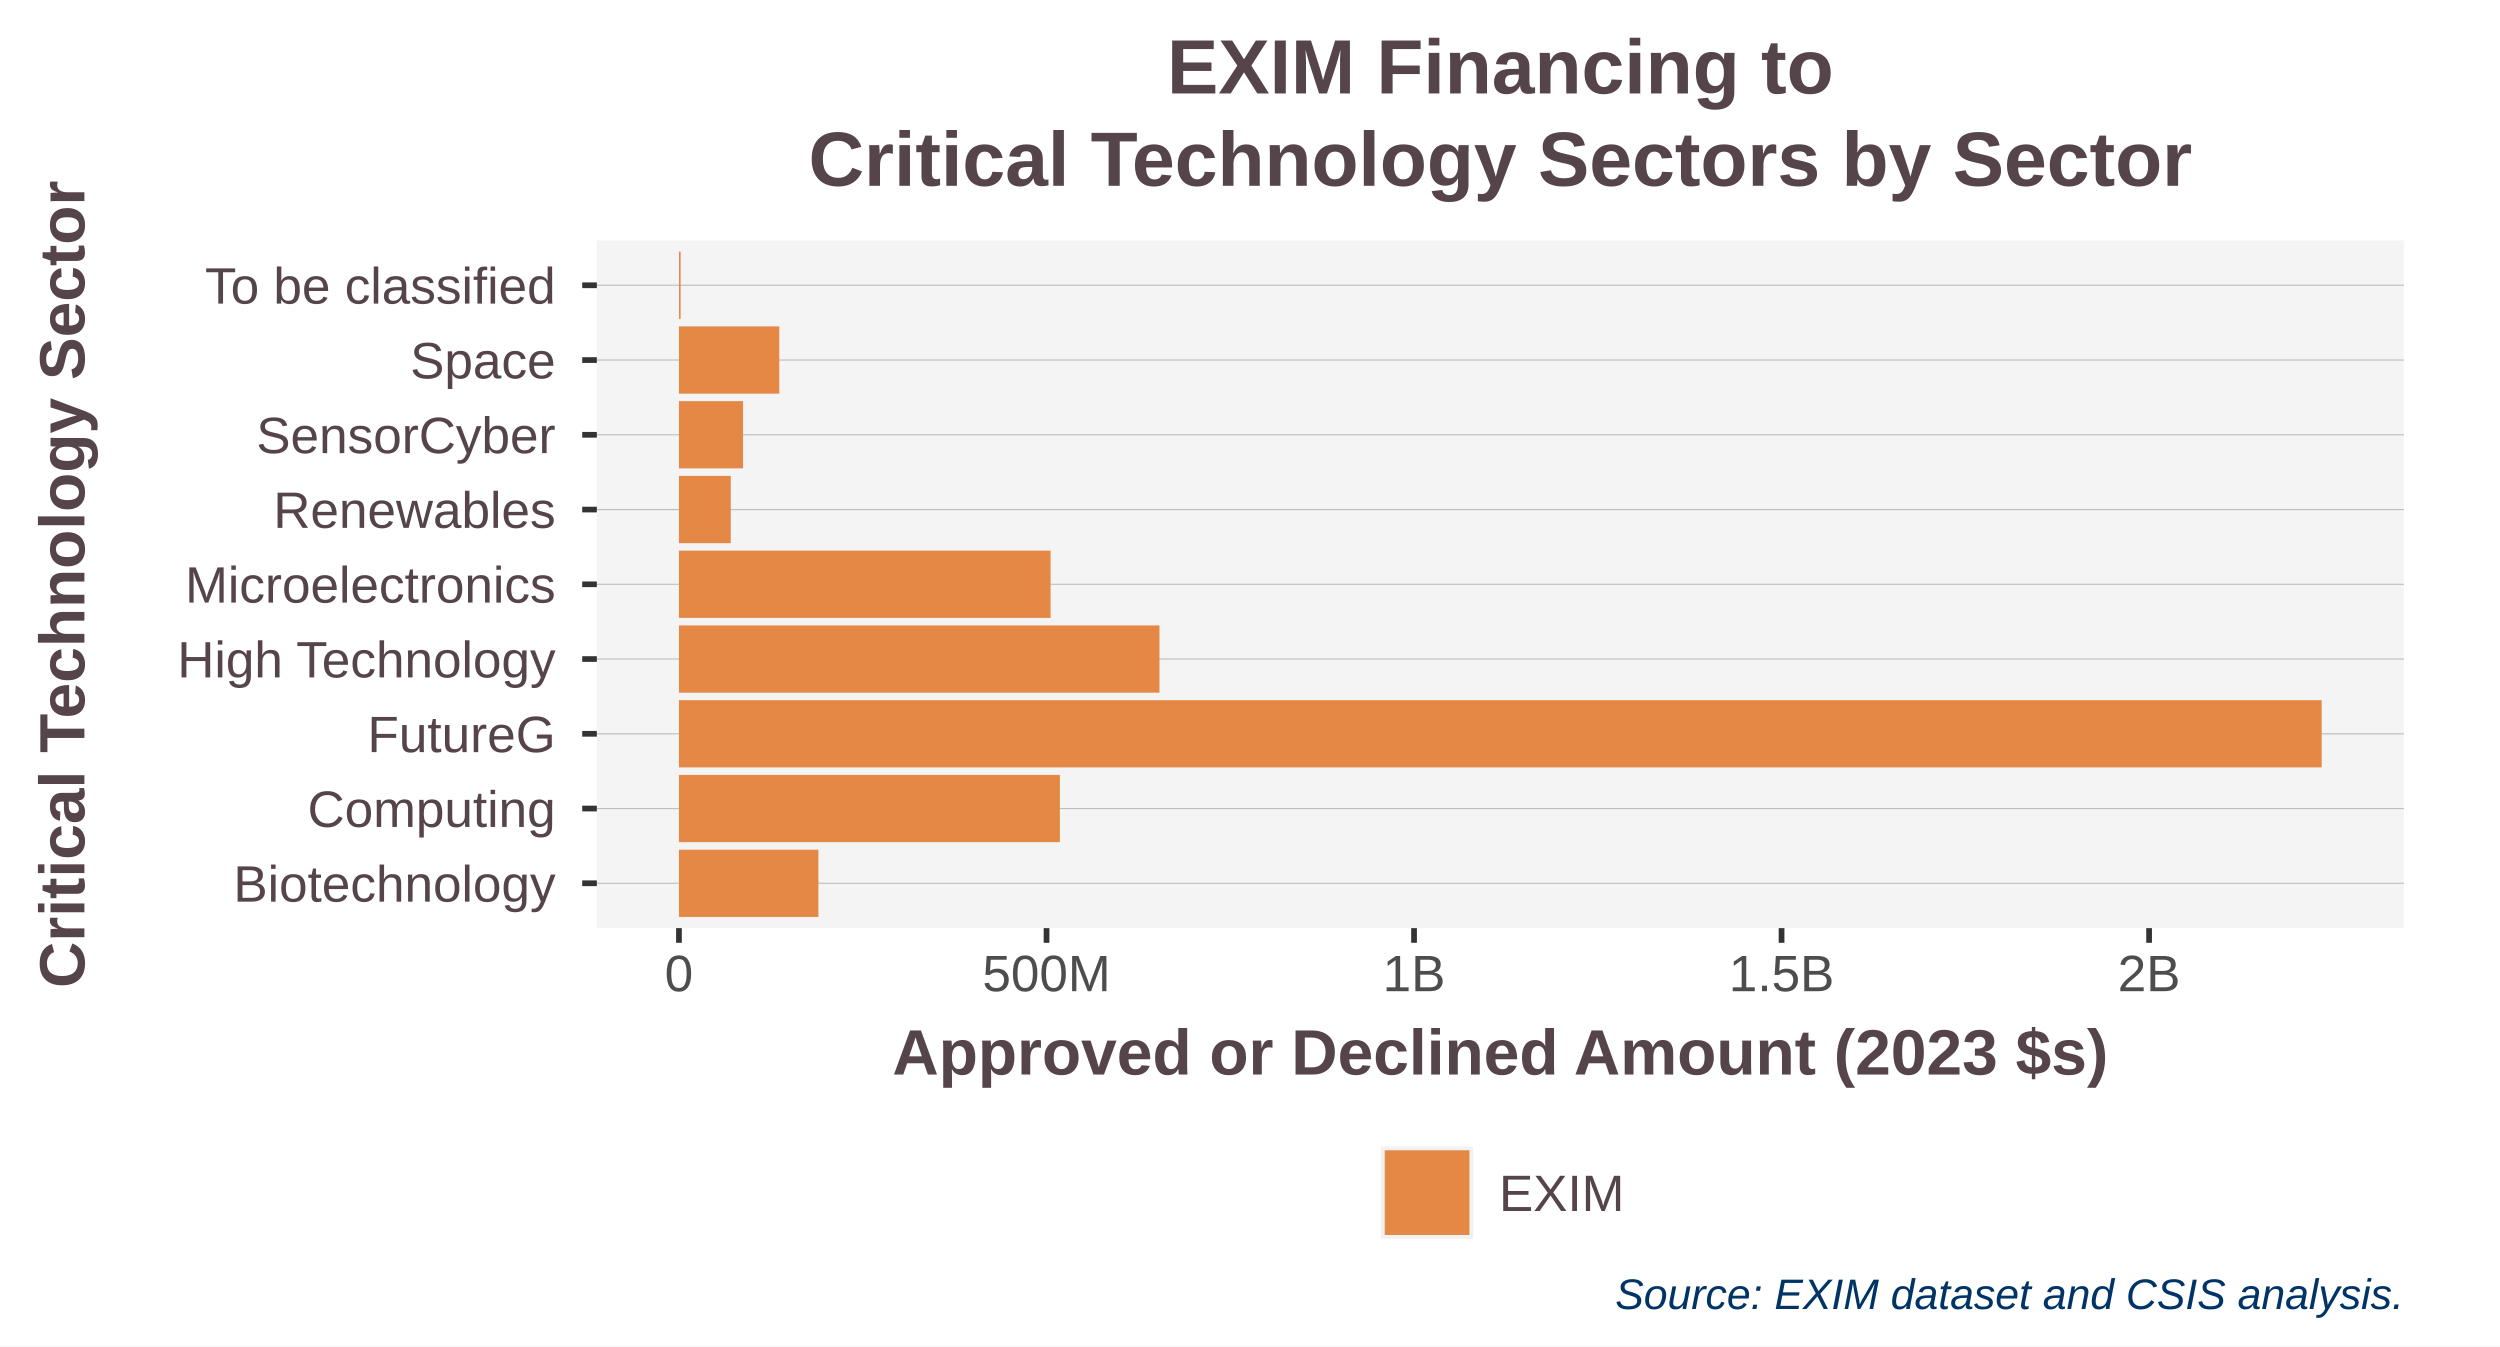
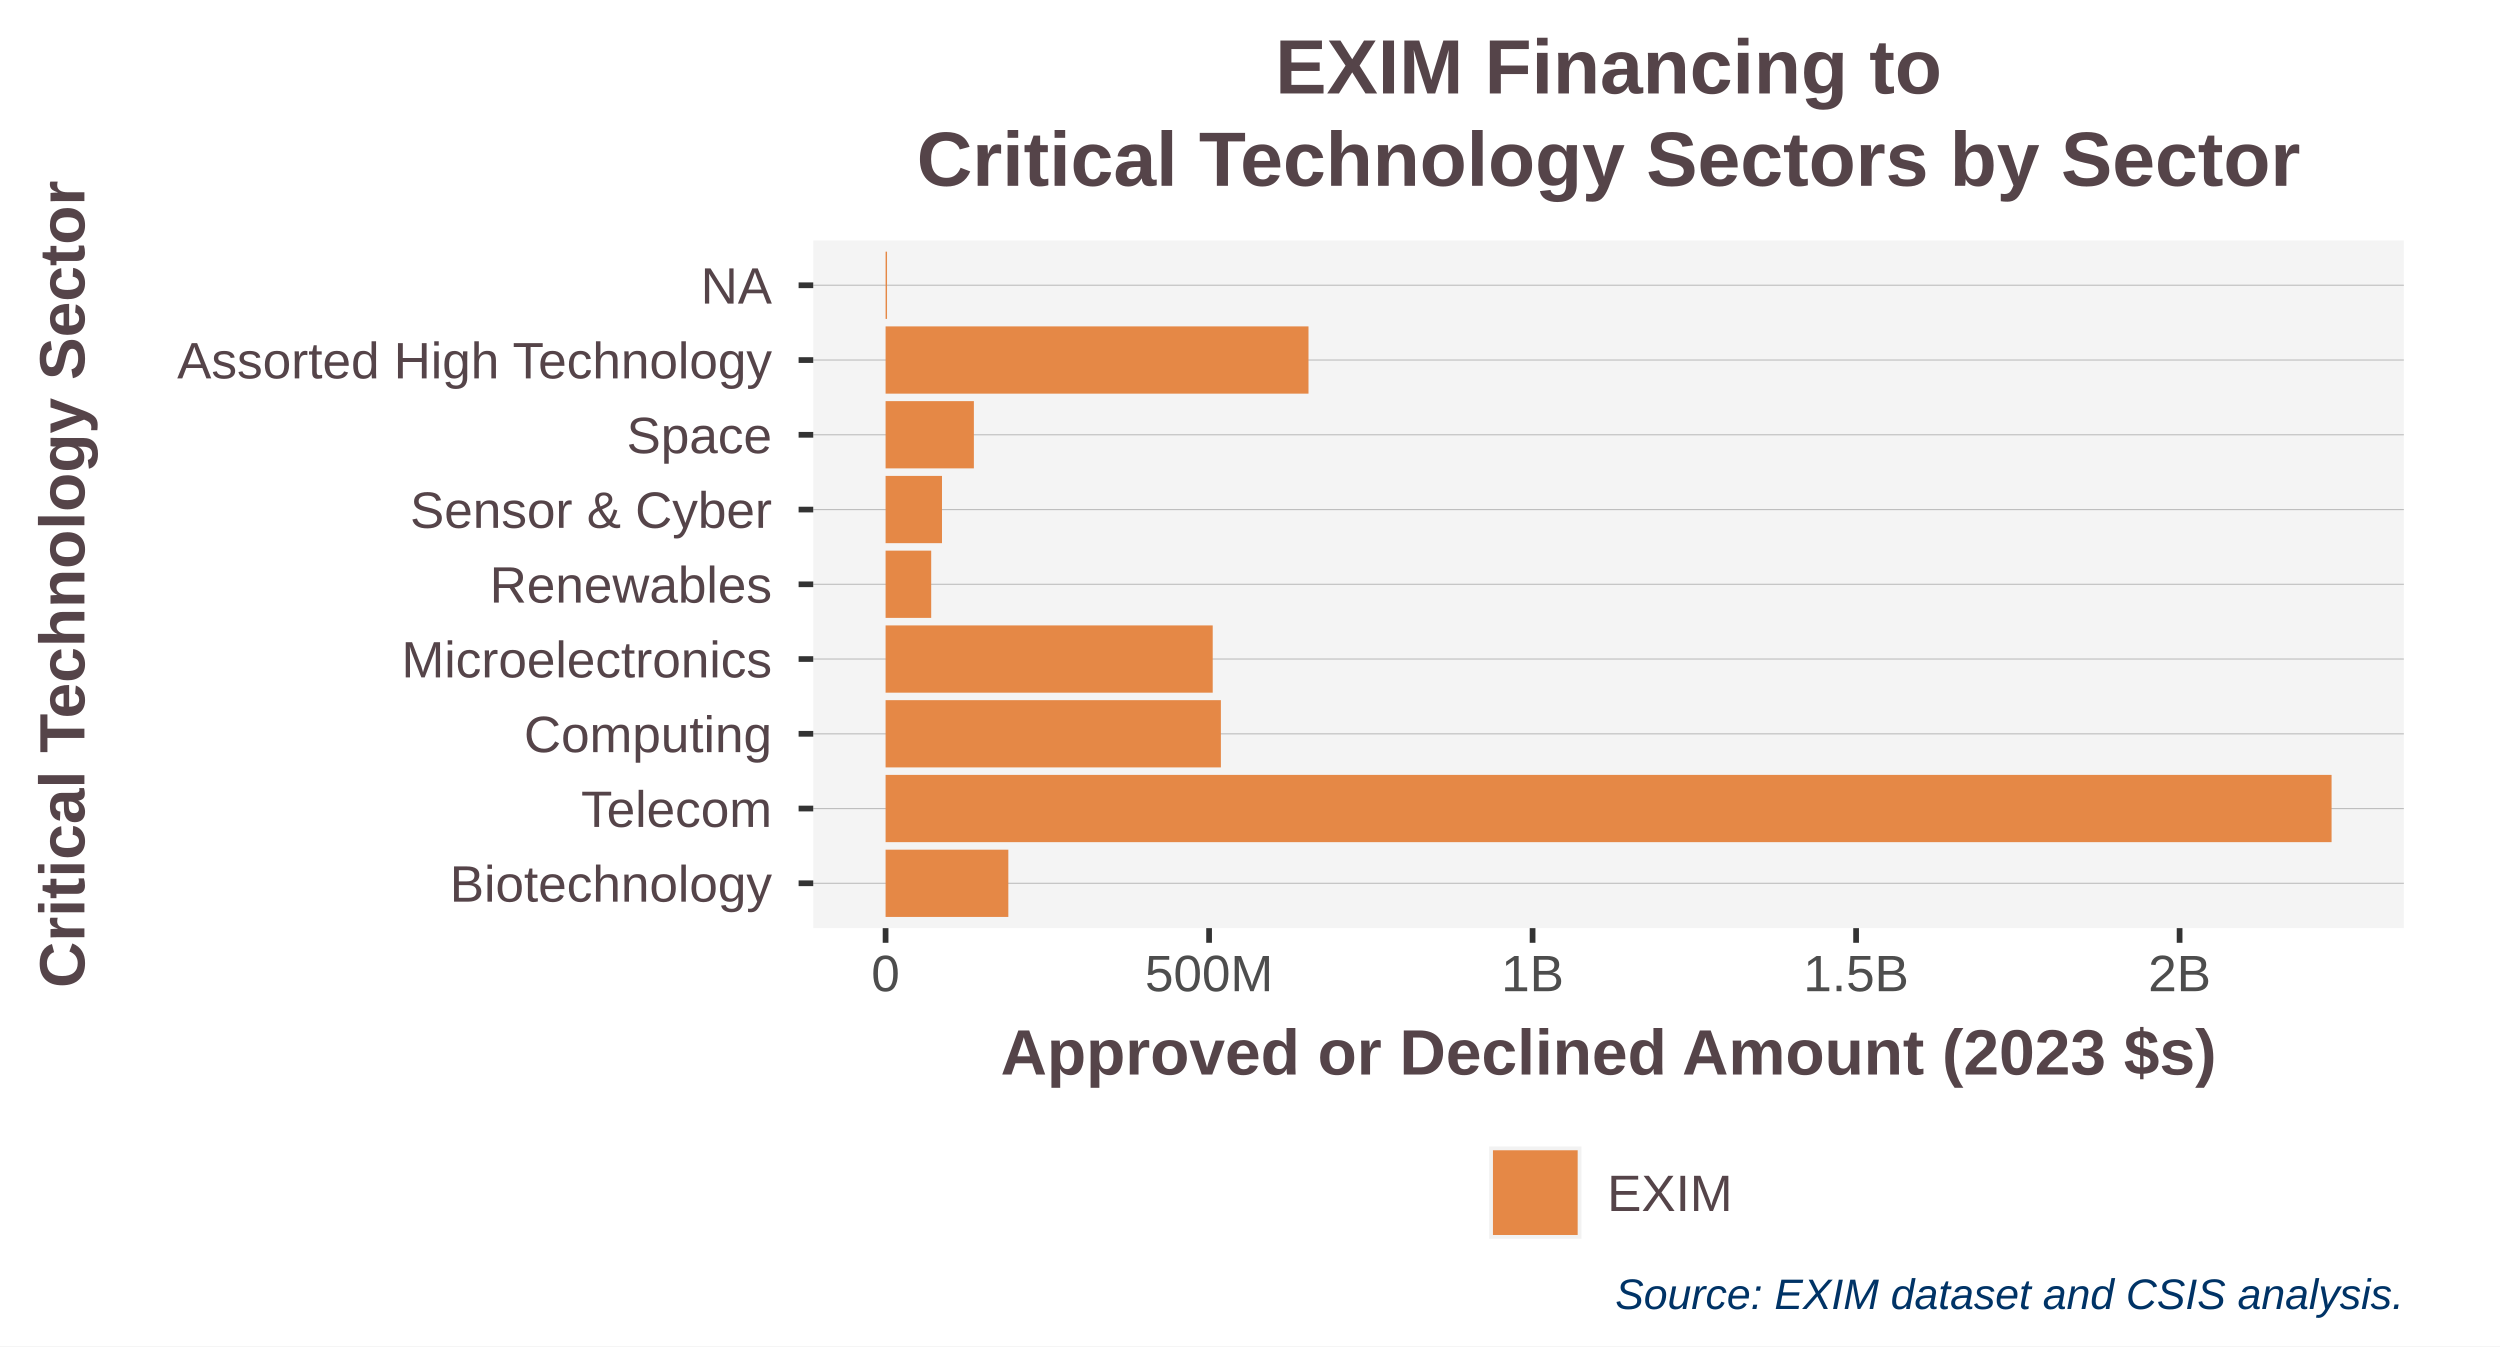
<svg xmlns="http://www.w3.org/2000/svg" class="svglite" width="468.00pt" height="252.00pt" viewBox="0 0 468.00 252.00">
  <defs>
    <style type="text/css">
    .svglite line, .svglite polyline, .svglite polygon, .svglite path, .svglite rect, .svglite circle {
      fill: none;
      stroke: #000000;
      stroke-linecap: round;
      stroke-linejoin: round;
      stroke-miterlimit: 10.00;
    }
    .svglite text {
      white-space: pre;
    }
  </style>
  </defs>
  <rect width="100%" height="100%" style="stroke: none; fill: #FFFFFF;" />
  <defs>
    <clipPath id="cpMC4wMHw0NjguMDB8MC4wMHwyNTIuMDA=">
      <rect x="0.00" y="0.00" width="468.00" height="252.00" />
    </clipPath>
  </defs>
  <g clip-path="url(#cpMC4wMHw0NjguMDB8MC4wMHwyNTIuMDA=)">
    <rect x="0.00" y="0.00" width="468.00" height="252.00" style="stroke-width: 1.07; stroke: #FFFFFF; fill: #FFFFFF;" />
  </g>
  <defs>
-     <clipPath id="cpMTExLjczfDQ1MC4wMHw0NS4wMXwxNzMuNzU=">
-       <rect x="111.73" y="45.01" width="338.27" height="128.74" />
+     <clipPath id="cpMTUyLjI0fDQ1MC4wMHw0NS4wMXwxNzMuNzU=">
+       <rect x="152.24" y="45.01" width="297.76" height="128.74" />
    </clipPath>
  </defs>
-   <g clip-path="url(#cpMTExLjczfDQ1MC4wMHw0NS4wMXwxNzMuNzU=)">
-     <rect x="111.73" y="45.01" width="338.27" height="128.74" style="stroke-width: 1.07; stroke: none; fill: #F4F4F4;" />
-     <polyline points="111.73,165.35 450.00,165.35 " style="stroke-width: 0.21; stroke: #BEBEBE; stroke-linecap: butt;" />
-     <polyline points="111.73,151.36 450.00,151.36 " style="stroke-width: 0.21; stroke: #BEBEBE; stroke-linecap: butt;" />
-     <polyline points="111.73,137.37 450.00,137.37 " style="stroke-width: 0.21; stroke: #BEBEBE; stroke-linecap: butt;" />
-     <polyline points="111.73,123.37 450.00,123.37 " style="stroke-width: 0.21; stroke: #BEBEBE; stroke-linecap: butt;" />
-     <polyline points="111.73,109.38 450.00,109.38 " style="stroke-width: 0.21; stroke: #BEBEBE; stroke-linecap: butt;" />
-     <polyline points="111.73,95.39 450.00,95.39 " style="stroke-width: 0.21; stroke: #BEBEBE; stroke-linecap: butt;" />
-     <polyline points="111.73,81.39 450.00,81.39 " style="stroke-width: 0.21; stroke: #BEBEBE; stroke-linecap: butt;" />
-     <polyline points="111.73,67.40 450.00,67.40 " style="stroke-width: 0.21; stroke: #BEBEBE; stroke-linecap: butt;" />
-     <polyline points="111.73,53.40 450.00,53.40 " style="stroke-width: 0.21; stroke: #BEBEBE; stroke-linecap: butt;" />
-     <rect x="127.10" y="159.06" width="26.11" height="12.59" style="stroke-width: 1.07; stroke: none; stroke-linecap: butt; stroke-linejoin: miter; fill: #E58846;" />
-     <rect x="127.10" y="145.06" width="71.31" height="12.59" style="stroke-width: 1.07; stroke: none; stroke-linecap: butt; stroke-linejoin: miter; fill: #E58846;" />
-     <rect x="127.10" y="131.07" width="307.52" height="12.59" style="stroke-width: 1.07; stroke: none; stroke-linecap: butt; stroke-linejoin: miter; fill: #E58846;" />
-     <rect x="127.10" y="117.08" width="89.95" height="12.59" style="stroke-width: 1.07; stroke: none; stroke-linecap: butt; stroke-linejoin: miter; fill: #E58846;" />
-     <rect x="127.10" y="103.08" width="69.57" height="12.59" style="stroke-width: 1.07; stroke: none; stroke-linecap: butt; stroke-linejoin: miter; fill: #E58846;" />
-     <rect x="127.10" y="89.09" width="9.70" height="12.59" style="stroke-width: 1.07; stroke: none; stroke-linecap: butt; stroke-linejoin: miter; fill: #E58846;" />
-     <rect x="127.10" y="75.09" width="12.00" height="12.59" style="stroke-width: 1.07; stroke: none; stroke-linecap: butt; stroke-linejoin: miter; fill: #E58846;" />
-     <rect x="127.10" y="61.10" width="18.78" height="12.59" style="stroke-width: 1.07; stroke: none; stroke-linecap: butt; stroke-linejoin: miter; fill: #E58846;" />
-     <rect x="127.10" y="47.11" width="0.31" height="12.59" style="stroke-width: 1.07; stroke: none; stroke-linecap: butt; stroke-linejoin: miter; fill: #E58846;" />
+   <g clip-path="url(#cpMTUyLjI0fDQ1MC4wMHw0NS4wMXwxNzMuNzU=)">
+     <rect x="152.24" y="45.01" width="297.76" height="128.74" style="stroke-width: 1.07; stroke: none; fill: #F4F4F4;" />
+     <polyline points="152.24,165.35 450.00,165.35 " style="stroke-width: 0.21; stroke: #BEBEBE; stroke-linecap: butt;" />
+     <polyline points="152.24,151.36 450.00,151.36 " style="stroke-width: 0.21; stroke: #BEBEBE; stroke-linecap: butt;" />
+     <polyline points="152.24,137.37 450.00,137.37 " style="stroke-width: 0.21; stroke: #BEBEBE; stroke-linecap: butt;" />
+     <polyline points="152.24,123.37 450.00,123.37 " style="stroke-width: 0.21; stroke: #BEBEBE; stroke-linecap: butt;" />
+     <polyline points="152.24,109.38 450.00,109.38 " style="stroke-width: 0.21; stroke: #BEBEBE; stroke-linecap: butt;" />
+     <polyline points="152.24,95.39 450.00,95.39 " style="stroke-width: 0.21; stroke: #BEBEBE; stroke-linecap: butt;" />
+     <polyline points="152.24,81.39 450.00,81.39 " style="stroke-width: 0.21; stroke: #BEBEBE; stroke-linecap: butt;" />
+     <polyline points="152.24,67.40 450.00,67.40 " style="stroke-width: 0.21; stroke: #BEBEBE; stroke-linecap: butt;" />
+     <polyline points="152.24,53.40 450.00,53.40 " style="stroke-width: 0.21; stroke: #BEBEBE; stroke-linecap: butt;" />
+     <rect x="165.78" y="159.06" width="22.98" height="12.59" style="stroke-width: 1.07; stroke: none; stroke-linecap: butt; stroke-linejoin: miter; fill: #E58846;" />
+     <rect x="165.78" y="131.07" width="62.77" height="12.59" style="stroke-width: 1.07; stroke: none; stroke-linecap: butt; stroke-linejoin: miter; fill: #E58846;" />
+     <rect x="165.78" y="145.06" width="270.69" height="12.59" style="stroke-width: 1.07; stroke: none; stroke-linecap: butt; stroke-linejoin: miter; fill: #E58846;" />
+     <rect x="165.78" y="61.10" width="79.17" height="12.59" style="stroke-width: 1.07; stroke: none; stroke-linecap: butt; stroke-linejoin: miter; fill: #E58846;" />
+     <rect x="165.78" y="117.08" width="61.24" height="12.59" style="stroke-width: 1.07; stroke: none; stroke-linecap: butt; stroke-linejoin: miter; fill: #E58846;" />
+     <rect x="165.78" y="103.08" width="8.54" height="12.59" style="stroke-width: 1.07; stroke: none; stroke-linecap: butt; stroke-linejoin: miter; fill: #E58846;" />
+     <rect x="165.78" y="89.09" width="10.56" height="12.59" style="stroke-width: 1.07; stroke: none; stroke-linecap: butt; stroke-linejoin: miter; fill: #E58846;" />
+     <rect x="165.78" y="75.09" width="16.53" height="12.59" style="stroke-width: 1.07; stroke: none; stroke-linecap: butt; stroke-linejoin: miter; fill: #E58846;" />
+     <rect x="165.78" y="47.11" width="0.27" height="12.59" style="stroke-width: 1.07; stroke: none; stroke-linecap: butt; stroke-linejoin: miter; fill: #E58846;" />
  </g>
  <g clip-path="url(#cpMC4wMHw0NjguMDB8MC4wMHwyNTIuMDA=)">
-     <text x="104.01" y="168.79" text-anchor="end" style="font-size: 9.60px;fill: #554449; font-family: &quot;Arial&quot;;" textLength="60.26px" lengthAdjust="spacingAndGlyphs">Biotechnology</text>
-     <text x="104.01" y="154.80" text-anchor="end" style="font-size: 9.60px;fill: #554449; font-family: &quot;Arial&quot;;" textLength="46.39px" lengthAdjust="spacingAndGlyphs">Computing</text>
-     <text x="104.01" y="140.80" text-anchor="end" style="font-size: 9.60px;fill: #554449; font-family: &quot;Arial&quot;;" textLength="35.19px" lengthAdjust="spacingAndGlyphs">FutureG</text>
-     <text x="104.01" y="126.81" text-anchor="end" style="font-size: 9.60px;fill: #554449; font-family: &quot;Arial&quot;;" textLength="70.75px" lengthAdjust="spacingAndGlyphs">High Technology</text>
-     <text x="104.01" y="112.81" text-anchor="end" style="font-size: 9.60px;fill: #554449; font-family: &quot;Arial&quot;;" textLength="69.30px" lengthAdjust="spacingAndGlyphs">Microelectronics</text>
-     <text x="104.01" y="98.82" text-anchor="end" style="font-size: 9.60px;fill: #554449; font-family: &quot;Arial&quot;;" textLength="52.79px" lengthAdjust="spacingAndGlyphs">Renewables</text>
-     <text x="104.01" y="84.83" text-anchor="end" style="font-size: 9.60px;fill: #554449; font-family: &quot;Arial&quot;;" textLength="55.98px" lengthAdjust="spacingAndGlyphs">SensorCyber</text>
-     <text x="104.01" y="70.83" text-anchor="end" style="font-size: 9.60px;fill: #554449; font-family: &quot;Arial&quot;;" textLength="27.19px" lengthAdjust="spacingAndGlyphs">Space</text>
-     <text x="104.01" y="56.84" text-anchor="end" style="font-size: 9.60px;fill: #554449; font-family: &quot;Arial&quot;;" textLength="65.58px" lengthAdjust="spacingAndGlyphs">To be classified</text>
-     <polyline points="108.99,165.35 111.73,165.35 " style="stroke-width: 1.07; stroke: #333333; stroke-linecap: butt;" />
-     <polyline points="108.99,151.36 111.73,151.36 " style="stroke-width: 1.07; stroke: #333333; stroke-linecap: butt;" />
-     <polyline points="108.99,137.37 111.73,137.37 " style="stroke-width: 1.07; stroke: #333333; stroke-linecap: butt;" />
-     <polyline points="108.99,123.37 111.73,123.37 " style="stroke-width: 1.07; stroke: #333333; stroke-linecap: butt;" />
-     <polyline points="108.99,109.38 111.73,109.38 " style="stroke-width: 1.07; stroke: #333333; stroke-linecap: butt;" />
-     <polyline points="108.99,95.39 111.73,95.39 " style="stroke-width: 1.07; stroke: #333333; stroke-linecap: butt;" />
-     <polyline points="108.99,81.39 111.73,81.39 " style="stroke-width: 1.07; stroke: #333333; stroke-linecap: butt;" />
-     <polyline points="108.99,67.40 111.73,67.40 " style="stroke-width: 1.07; stroke: #333333; stroke-linecap: butt;" />
-     <polyline points="108.99,53.40 111.73,53.40 " style="stroke-width: 1.07; stroke: #333333; stroke-linecap: butt;" />
-     <polyline points="127.10,176.49 127.10,173.75 " style="stroke-width: 1.07; stroke: #333333; stroke-linecap: butt;" />
-     <polyline points="195.91,176.49 195.91,173.75 " style="stroke-width: 1.07; stroke: #333333; stroke-linecap: butt;" />
-     <polyline points="264.71,176.49 264.71,173.75 " style="stroke-width: 1.07; stroke: #333333; stroke-linecap: butt;" />
-     <polyline points="333.51,176.49 333.51,173.75 " style="stroke-width: 1.07; stroke: #333333; stroke-linecap: butt;" />
-     <polyline points="402.31,176.49 402.31,173.75 " style="stroke-width: 1.07; stroke: #333333; stroke-linecap: butt;" />
-     <text x="127.10" y="185.55" text-anchor="middle" style="font-size: 9.60px;fill: #4D4D4D; font-family: &quot;Arial&quot;;" textLength="5.34px" lengthAdjust="spacingAndGlyphs">0</text>
-     <text x="195.91" y="185.55" text-anchor="middle" style="font-size: 9.60px;fill: #4D4D4D; font-family: &quot;Arial&quot;;" textLength="24.00px" lengthAdjust="spacingAndGlyphs">500M</text>
-     <text x="264.71" y="185.55" text-anchor="middle" style="font-size: 9.60px;fill: #4D4D4D; font-family: &quot;Arial&quot;;" textLength="11.73px" lengthAdjust="spacingAndGlyphs">1B</text>
-     <text x="333.51" y="185.55" text-anchor="middle" style="font-size: 9.60px;fill: #4D4D4D; font-family: &quot;Arial&quot;;" textLength="19.73px" lengthAdjust="spacingAndGlyphs">1.5B</text>
-     <text x="402.31" y="185.55" text-anchor="middle" style="font-size: 9.60px;fill: #4D4D4D; font-family: &quot;Arial&quot;;" textLength="11.73px" lengthAdjust="spacingAndGlyphs">2B</text>
-     <text x="280.86" y="201.15" text-anchor="middle" style="font-size: 12.00px; font-weight: bold;fill: #554449; font-family: &quot;Arial&quot;;" textLength="227.61px" lengthAdjust="spacingAndGlyphs">Approved or Declined Amount (2023 $s)</text>
+     <text x="144.52" y="168.79" text-anchor="end" style="font-size: 9.60px;fill: #554449; font-family: &quot;Arial&quot;;" textLength="60.26px" lengthAdjust="spacingAndGlyphs">Biotechnology</text>
+     <text x="144.52" y="154.80" text-anchor="end" style="font-size: 9.60px;fill: #554449; font-family: &quot;Arial&quot;;" textLength="35.72px" lengthAdjust="spacingAndGlyphs">Telecom</text>
+     <text x="144.52" y="140.80" text-anchor="end" style="font-size: 9.60px;fill: #554449; font-family: &quot;Arial&quot;;" textLength="46.39px" lengthAdjust="spacingAndGlyphs">Computing</text>
+     <text x="144.52" y="126.81" text-anchor="end" style="font-size: 9.60px;fill: #554449; font-family: &quot;Arial&quot;;" textLength="69.30px" lengthAdjust="spacingAndGlyphs">Microelectronics</text>
+     <text x="144.52" y="112.81" text-anchor="end" style="font-size: 9.60px;fill: #554449; font-family: &quot;Arial&quot;;" textLength="52.79px" lengthAdjust="spacingAndGlyphs">Renewables</text>
+     <text x="144.52" y="98.82" text-anchor="end" style="font-size: 9.60px;fill: #554449; font-family: &quot;Arial&quot;;" textLength="67.70px" lengthAdjust="spacingAndGlyphs">Sensor &amp; Cyber</text>
+     <text x="144.52" y="84.83" text-anchor="end" style="font-size: 9.60px;fill: #554449; font-family: &quot;Arial&quot;;" textLength="27.19px" lengthAdjust="spacingAndGlyphs">Space</text>
+     <text x="144.52" y="70.83" text-anchor="end" style="font-size: 9.60px;fill: #554449; font-family: &quot;Arial&quot;;" textLength="111.26px" lengthAdjust="spacingAndGlyphs">Assorted High Technology</text>
+     <text x="144.52" y="56.84" text-anchor="end" style="font-size: 9.60px;fill: #554449; font-family: &quot;Arial&quot;;" textLength="13.32px" lengthAdjust="spacingAndGlyphs">NA</text>
+     <polyline points="149.50,165.35 152.24,165.35 " style="stroke-width: 1.07; stroke: #333333; stroke-linecap: butt;" />
+     <polyline points="149.50,151.36 152.24,151.36 " style="stroke-width: 1.07; stroke: #333333; stroke-linecap: butt;" />
+     <polyline points="149.50,137.37 152.24,137.37 " style="stroke-width: 1.07; stroke: #333333; stroke-linecap: butt;" />
+     <polyline points="149.50,123.37 152.24,123.37 " style="stroke-width: 1.07; stroke: #333333; stroke-linecap: butt;" />
+     <polyline points="149.50,109.38 152.24,109.38 " style="stroke-width: 1.07; stroke: #333333; stroke-linecap: butt;" />
+     <polyline points="149.50,95.39 152.24,95.39 " style="stroke-width: 1.07; stroke: #333333; stroke-linecap: butt;" />
+     <polyline points="149.50,81.39 152.24,81.39 " style="stroke-width: 1.07; stroke: #333333; stroke-linecap: butt;" />
+     <polyline points="149.50,67.40 152.24,67.40 " style="stroke-width: 1.07; stroke: #333333; stroke-linecap: butt;" />
+     <polyline points="149.50,53.40 152.24,53.40 " style="stroke-width: 1.07; stroke: #333333; stroke-linecap: butt;" />
+     <polyline points="165.78,176.49 165.78,173.75 " style="stroke-width: 1.07; stroke: #333333; stroke-linecap: butt;" />
+     <polyline points="226.34,176.49 226.34,173.75 " style="stroke-width: 1.07; stroke: #333333; stroke-linecap: butt;" />
+     <polyline points="286.90,176.49 286.90,173.75 " style="stroke-width: 1.07; stroke: #333333; stroke-linecap: butt;" />
+     <polyline points="347.46,176.49 347.46,173.75 " style="stroke-width: 1.07; stroke: #333333; stroke-linecap: butt;" />
+     <polyline points="408.02,176.49 408.02,173.75 " style="stroke-width: 1.07; stroke: #333333; stroke-linecap: butt;" />
+     <text x="165.78" y="185.55" text-anchor="middle" style="font-size: 9.60px;fill: #4D4D4D; font-family: &quot;Arial&quot;;" textLength="5.34px" lengthAdjust="spacingAndGlyphs">0</text>
+     <text x="226.34" y="185.55" text-anchor="middle" style="font-size: 9.60px;fill: #4D4D4D; font-family: &quot;Arial&quot;;" textLength="24.00px" lengthAdjust="spacingAndGlyphs">500M</text>
+     <text x="286.90" y="185.55" text-anchor="middle" style="font-size: 9.60px;fill: #4D4D4D; font-family: &quot;Arial&quot;;" textLength="11.73px" lengthAdjust="spacingAndGlyphs">1B</text>
+     <text x="347.46" y="185.55" text-anchor="middle" style="font-size: 9.60px;fill: #4D4D4D; font-family: &quot;Arial&quot;;" textLength="19.73px" lengthAdjust="spacingAndGlyphs">1.5B</text>
+     <text x="408.02" y="185.55" text-anchor="middle" style="font-size: 9.60px;fill: #4D4D4D; font-family: &quot;Arial&quot;;" textLength="11.73px" lengthAdjust="spacingAndGlyphs">2B</text>
+     <text x="301.12" y="201.15" text-anchor="middle" style="font-size: 12.00px; font-weight: bold;fill: #554449; font-family: &quot;Arial&quot;;" textLength="227.61px" lengthAdjust="spacingAndGlyphs">Approved or Declined Amount (2023 $s)</text>
    <text transform="translate(15.80,109.38) rotate(-90)" text-anchor="middle" style="font-size: 12.00px; font-weight: bold;fill: #554449; font-family: &quot;Arial&quot;;" textLength="151.15px" lengthAdjust="spacingAndGlyphs">Critical Technology Sector</text>
-     <rect x="255.68" y="214.62" width="50.38" height="17.28" style="stroke-width: 1.07; stroke: none; fill: #FFFFFF;" />
-     <rect x="258.51" y="214.62" width="17.28" height="17.28" style="stroke-width: 1.07; stroke: none; fill: #F2F2F2;" />
-     <rect x="259.22" y="215.33" width="15.86" height="15.86" style="stroke-width: 1.07; stroke: none; stroke-linecap: butt; stroke-linejoin: miter; fill: #E58846;" />
-     <text x="280.62" y="226.70" style="font-size: 9.60px;fill: #554449; font-family: &quot;Arial&quot;;" textLength="23.44px" lengthAdjust="spacingAndGlyphs">EXIM</text>
-     <text x="280.86" y="17.50" text-anchor="middle" style="font-size: 14.40px; font-weight: bold;fill: #554449; font-family: &quot;Arial&quot;;" textLength="124.72px" lengthAdjust="spacingAndGlyphs">EXIM Financing to</text>
-     <text x="280.86" y="34.78" text-anchor="middle" style="font-size: 14.40px; font-weight: bold;fill: #554449; font-family: &quot;Arial&quot;;" textLength="258.88px" lengthAdjust="spacingAndGlyphs">Critical Technology Sectors by Sector</text>
+     <rect x="275.93" y="214.62" width="50.38" height="17.28" style="stroke-width: 1.07; stroke: none; fill: #FFFFFF;" />
+     <rect x="278.77" y="214.62" width="17.28" height="17.28" style="stroke-width: 1.07; stroke: none; fill: #F2F2F2;" />
+     <rect x="279.48" y="215.33" width="15.86" height="15.86" style="stroke-width: 1.07; stroke: none; stroke-linecap: butt; stroke-linejoin: miter; fill: #E58846;" />
+     <text x="300.87" y="226.70" style="font-size: 9.60px;fill: #554449; font-family: &quot;Arial&quot;;" textLength="23.44px" lengthAdjust="spacingAndGlyphs">EXIM</text>
+     <text x="301.12" y="17.50" text-anchor="middle" style="font-size: 14.40px; font-weight: bold;fill: #554449; font-family: &quot;Arial&quot;;" textLength="124.72px" lengthAdjust="spacingAndGlyphs">EXIM Financing to</text>
+     <text x="301.12" y="34.78" text-anchor="middle" style="font-size: 14.40px; font-weight: bold;fill: #554449; font-family: &quot;Arial&quot;;" textLength="258.88px" lengthAdjust="spacingAndGlyphs">Critical Technology Sectors by Sector</text>
    <text x="450.00" y="245.05" text-anchor="end" style="font-size: 8.00px; font-style: italic;fill: #003366; font-family: &quot;Arial&quot;;" textLength="149.89px" lengthAdjust="spacingAndGlyphs">Source:  EXIM dataset and CSIS analysis.</text>
  </g>
</svg>
